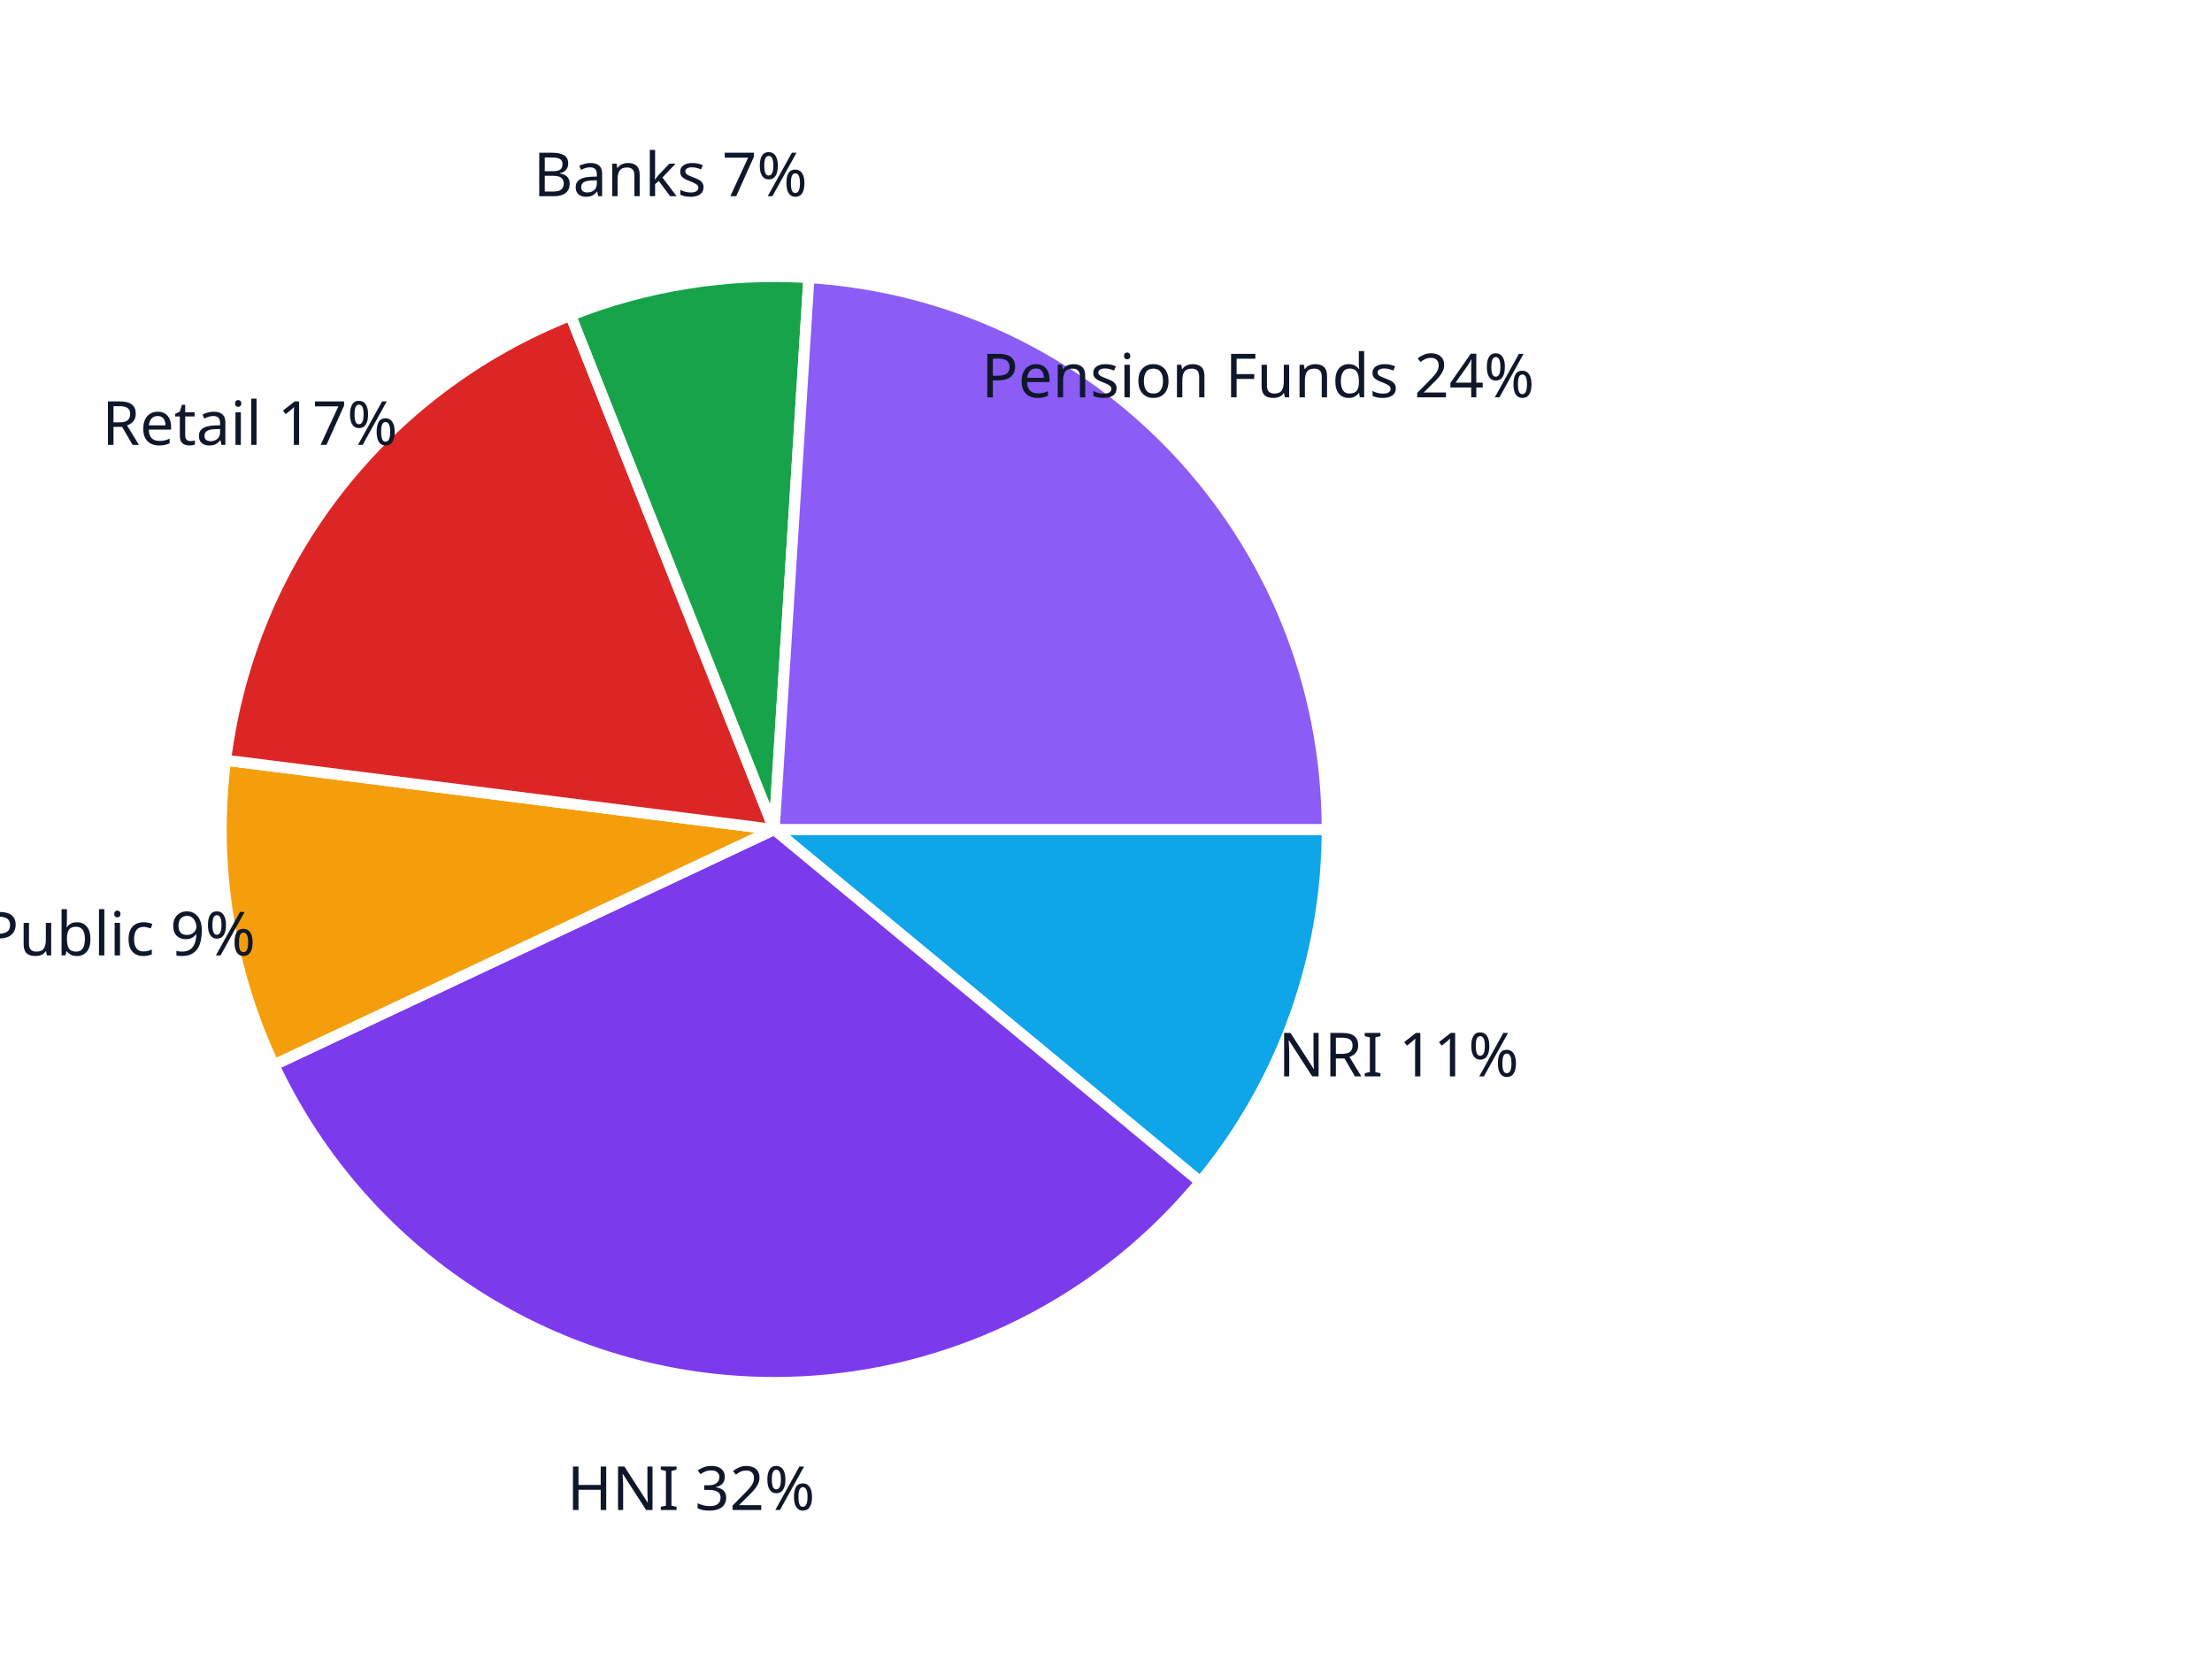
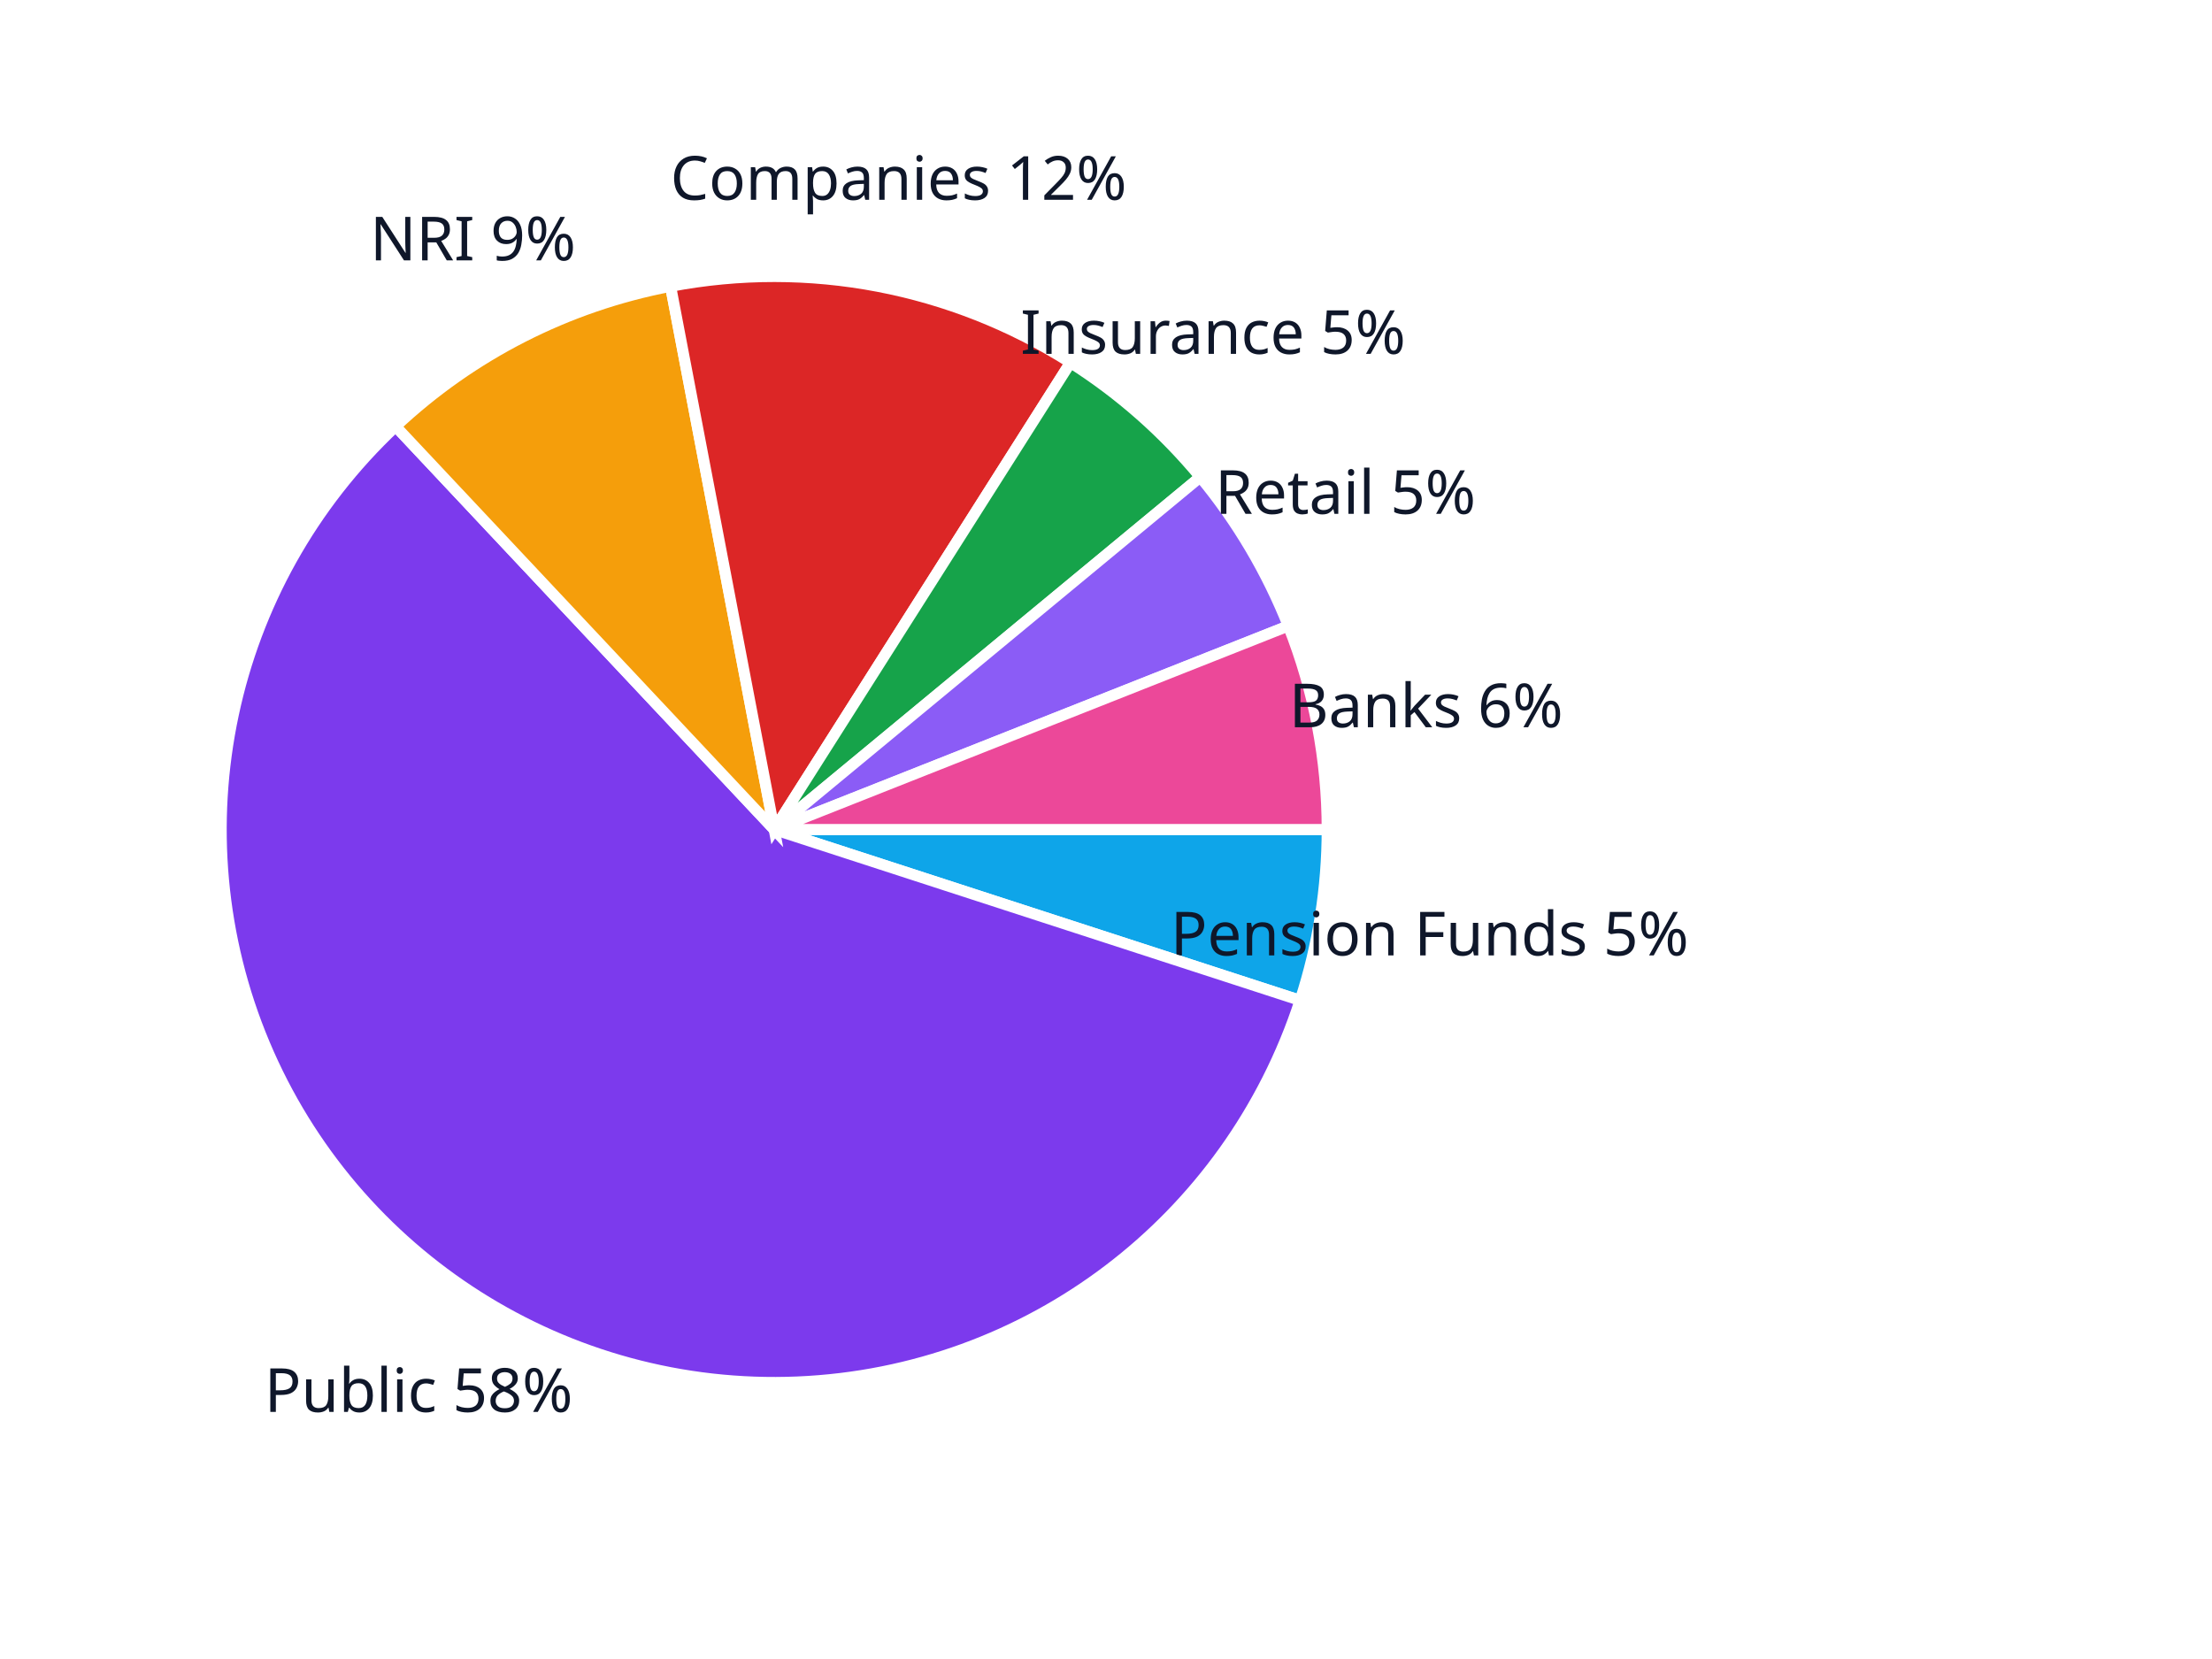
<svg xmlns="http://www.w3.org/2000/svg" viewBox="0 0 400 300">
  <rect width="400" height="300" fill="#ffffff" />
-   <path d="M 140 150 L 240 150 A 100 100 0 0 1 217.051 213.742 Z" fill="#0ea5e9" stroke="#fff" stroke-width="2" />
-   <text x="252.906" y="194.649" font-size="11" text-anchor="middle" fill="#0f172a" font-family="DM Sans,sans-serif">NRI 11%</text>
-   <path d="M 140 150 L 217.051 213.742 A 100 100 0 0 1 49.517 192.578 Z" fill="#7c3aed" stroke="#fff" stroke-width="2" />
-   <text x="124.96" y="273.054" font-size="11" text-anchor="middle" fill="#0f172a" font-family="DM Sans,sans-serif">HNI 32%</text>
-   <path d="M 140 150 L 49.517 192.578 A 100 100 0 0 1 40.789 137.467 Z" fill="#f59e0b" stroke="#fff" stroke-width="2" />
-   <text x="21.477" y="172.772" font-size="11" text-anchor="middle" fill="#0f172a" font-family="DM Sans,sans-serif">Public 9%</text>
-   <path d="M 140 150 L 40.789 137.467 A 100 100 0 0 1 103.188 57.022 Z" fill="#dc2626" stroke="#fff" stroke-width="2" />
-   <text x="45.181" y="80.451" font-size="11" text-anchor="middle" fill="#0f172a" font-family="DM Sans,sans-serif">Retail 17%</text>
-   <path d="M 140 150 L 103.188 57.022 A 100 100 0 0 1 146.279 50.197 Z" fill="#16a34a" stroke="#fff" stroke-width="2" />
-   <text x="121.228" y="35.477" font-size="11" text-anchor="middle" fill="#0f172a" font-family="DM Sans,sans-serif">Banks 7%</text>
-   <path d="M 140 150 L 146.279 50.197 A 100 100 0 0 1 240 150 Z" fill="#8b5cf6" stroke="#fff" stroke-width="2" />
-   <text x="227.476" y="71.854" font-size="11" text-anchor="middle" fill="#0f172a" font-family="DM Sans,sans-serif">Pension Funds 24%</text>
+   <path d="M 140 150 L 240 150 A 100 100 0 0 1 235.106 180.902 Z" fill="#0ea5e9" stroke="#fff" stroke-width="2" />
+   <text x="258.523" y="172.772" font-size="11" text-anchor="middle" fill="#0f172a" font-family="DM Sans,sans-serif">Pension Funds 5%</text>
+   <path d="M 140 150 L 235.106 180.902 A 100 100 0 1 1 71.545 77.103 Z" fill="#7c3aed" stroke="#fff" stroke-width="2" />
+   <text x="75.701" y="255.319" font-size="11" text-anchor="middle" fill="#0f172a" font-family="DM Sans,sans-serif">Public 58%</text>
+   <path d="M 140 150 L 71.545 77.103 A 100 100 0 0 1 121.262 51.771 Z" fill="#f59e0b" stroke="#fff" stroke-width="2" />
+   <text x="85.521" y="47.079" font-size="11" text-anchor="middle" fill="#0f172a" font-family="DM Sans,sans-serif">NRI 9%</text>
+   <path d="M 140 150 L 121.262 51.771 A 100 100 0 0 1 193.583 65.567 Z" fill="#dc2626" stroke="#fff" stroke-width="2" />
+   <text x="162.486" y="36.126" font-size="11" text-anchor="middle" fill="#0f172a" font-family="DM Sans,sans-serif">Companies 12%</text>
+   <path d="M 140 150 L 193.583 65.567 A 100 100 0 0 1 217.051 86.258 Z" fill="#16a34a" stroke="#fff" stroke-width="2" />
+   <text x="219.357" y="63.987" font-size="11" text-anchor="middle" fill="#0f172a" font-family="DM Sans,sans-serif">Insurance 5%</text>
+   <path d="M 140 150 L 217.051 86.258 A 100 100 0 0 1 232.978 113.188 Z" fill="#8b5cf6" stroke="#fff" stroke-width="2" />
+   <text x="243.289" y="92.915" font-size="11" text-anchor="middle" fill="#0f172a" font-family="DM Sans,sans-serif">Retail 5%</text>
+   <path d="M 140 150 L 232.978 113.188 A 100 100 0 0 1 240 150 Z" fill="#ec4899" stroke="#fff" stroke-width="2" />
+   <text x="257.874" y="131.514" font-size="11" text-anchor="middle" fill="#0f172a" font-family="DM Sans,sans-serif">Banks 6%</text>
</svg>
